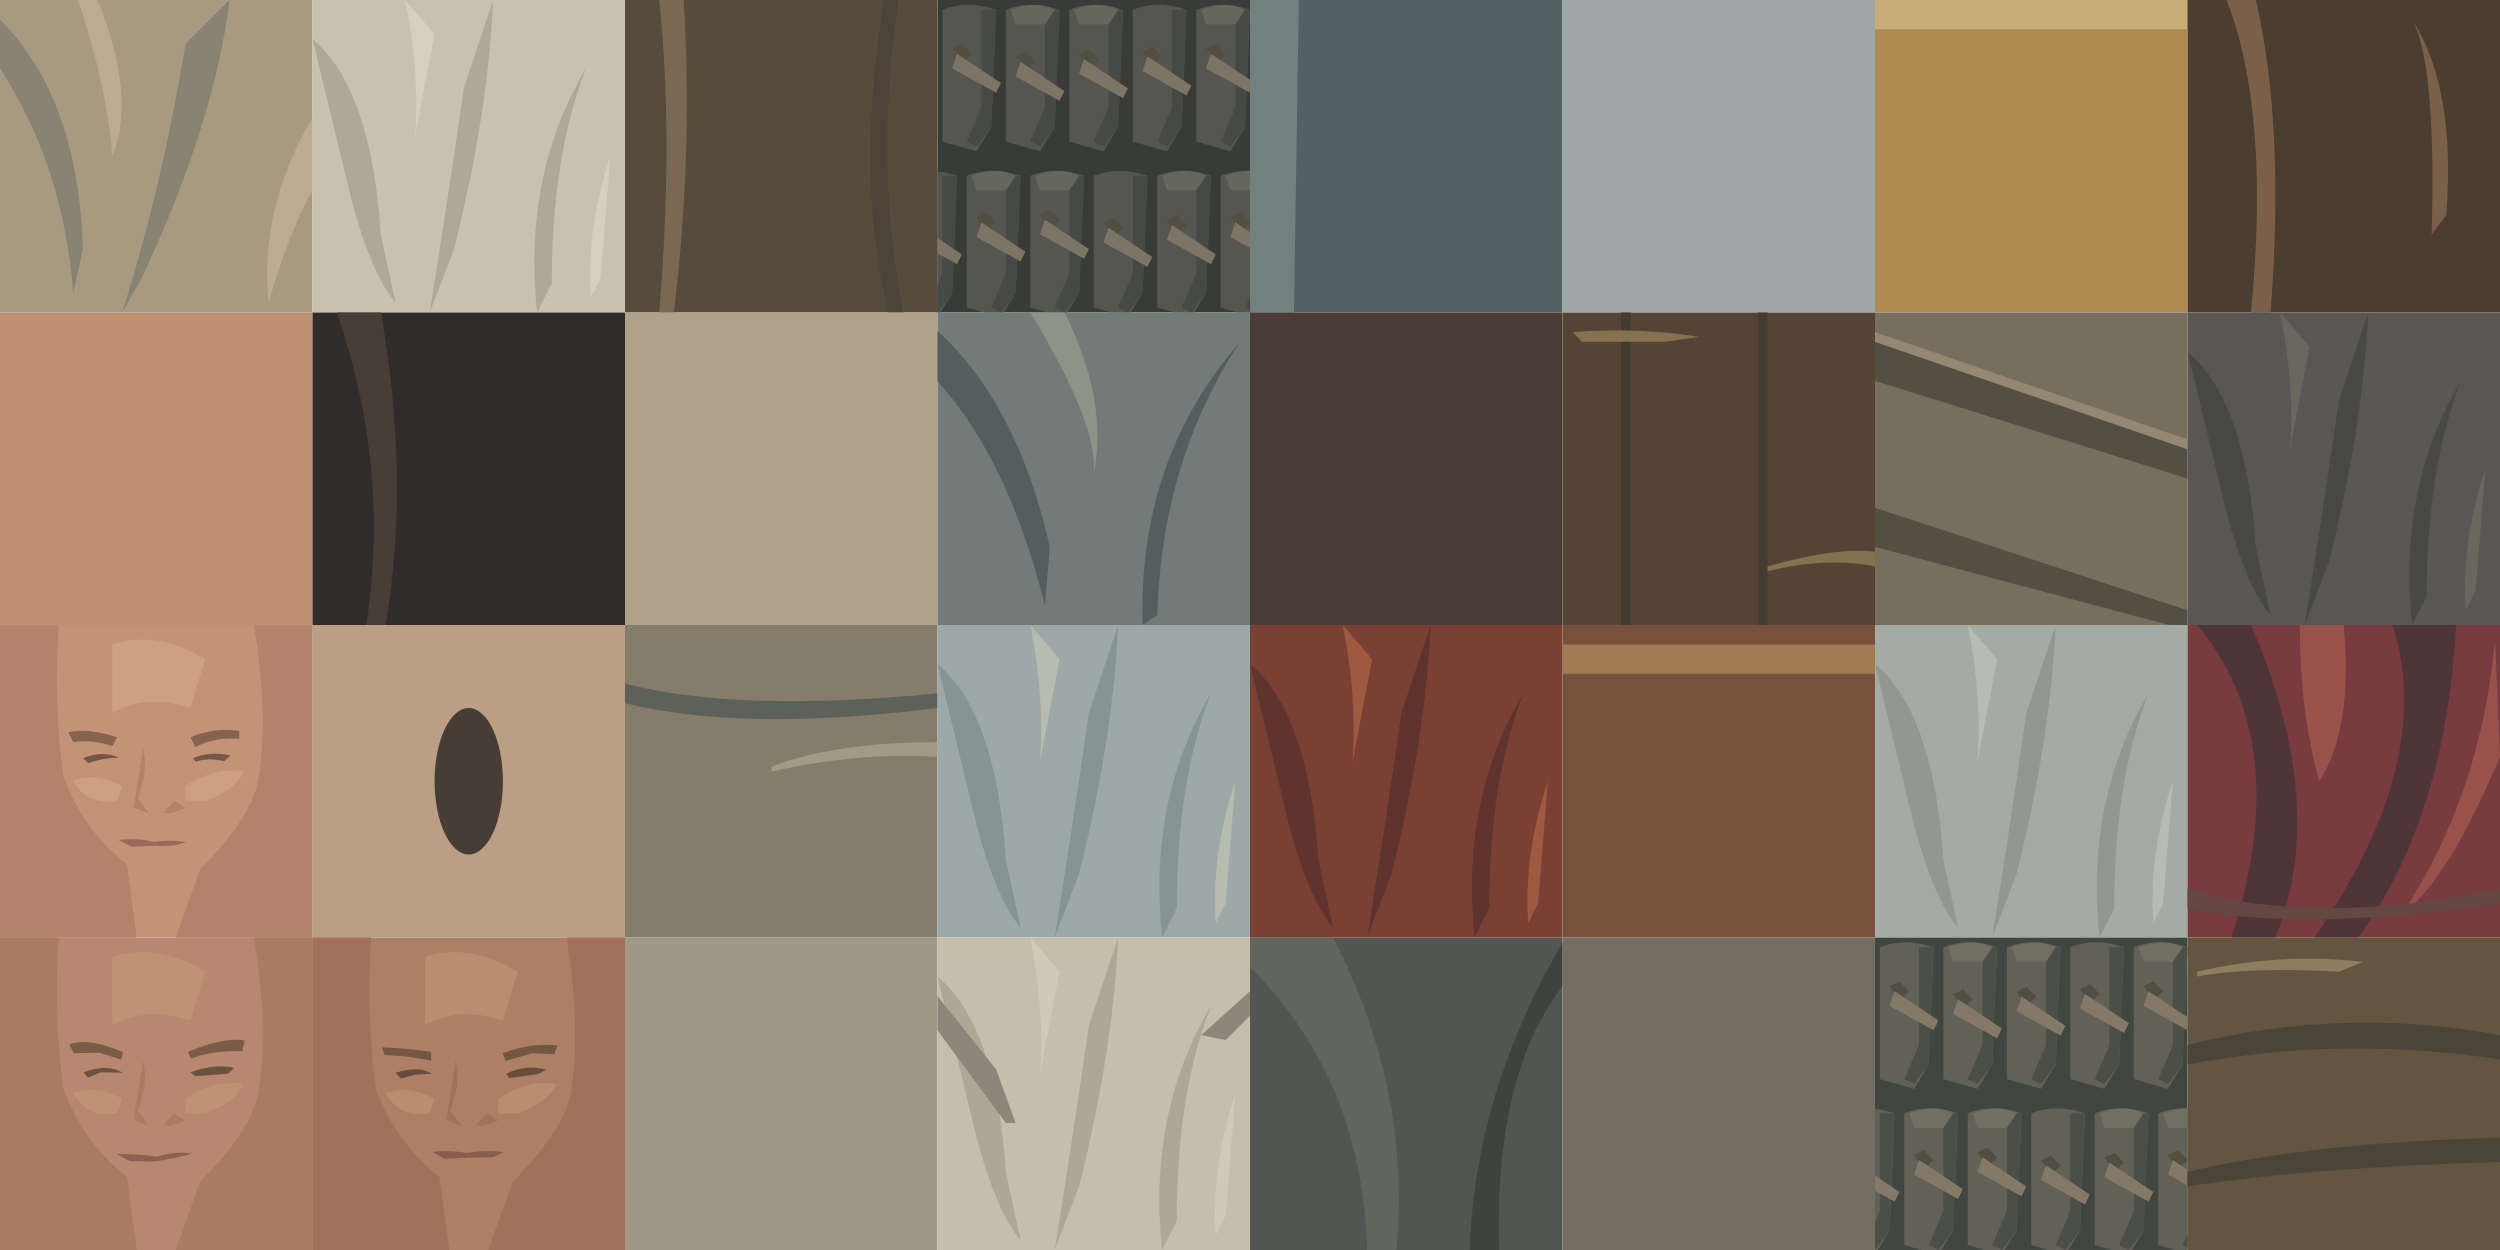
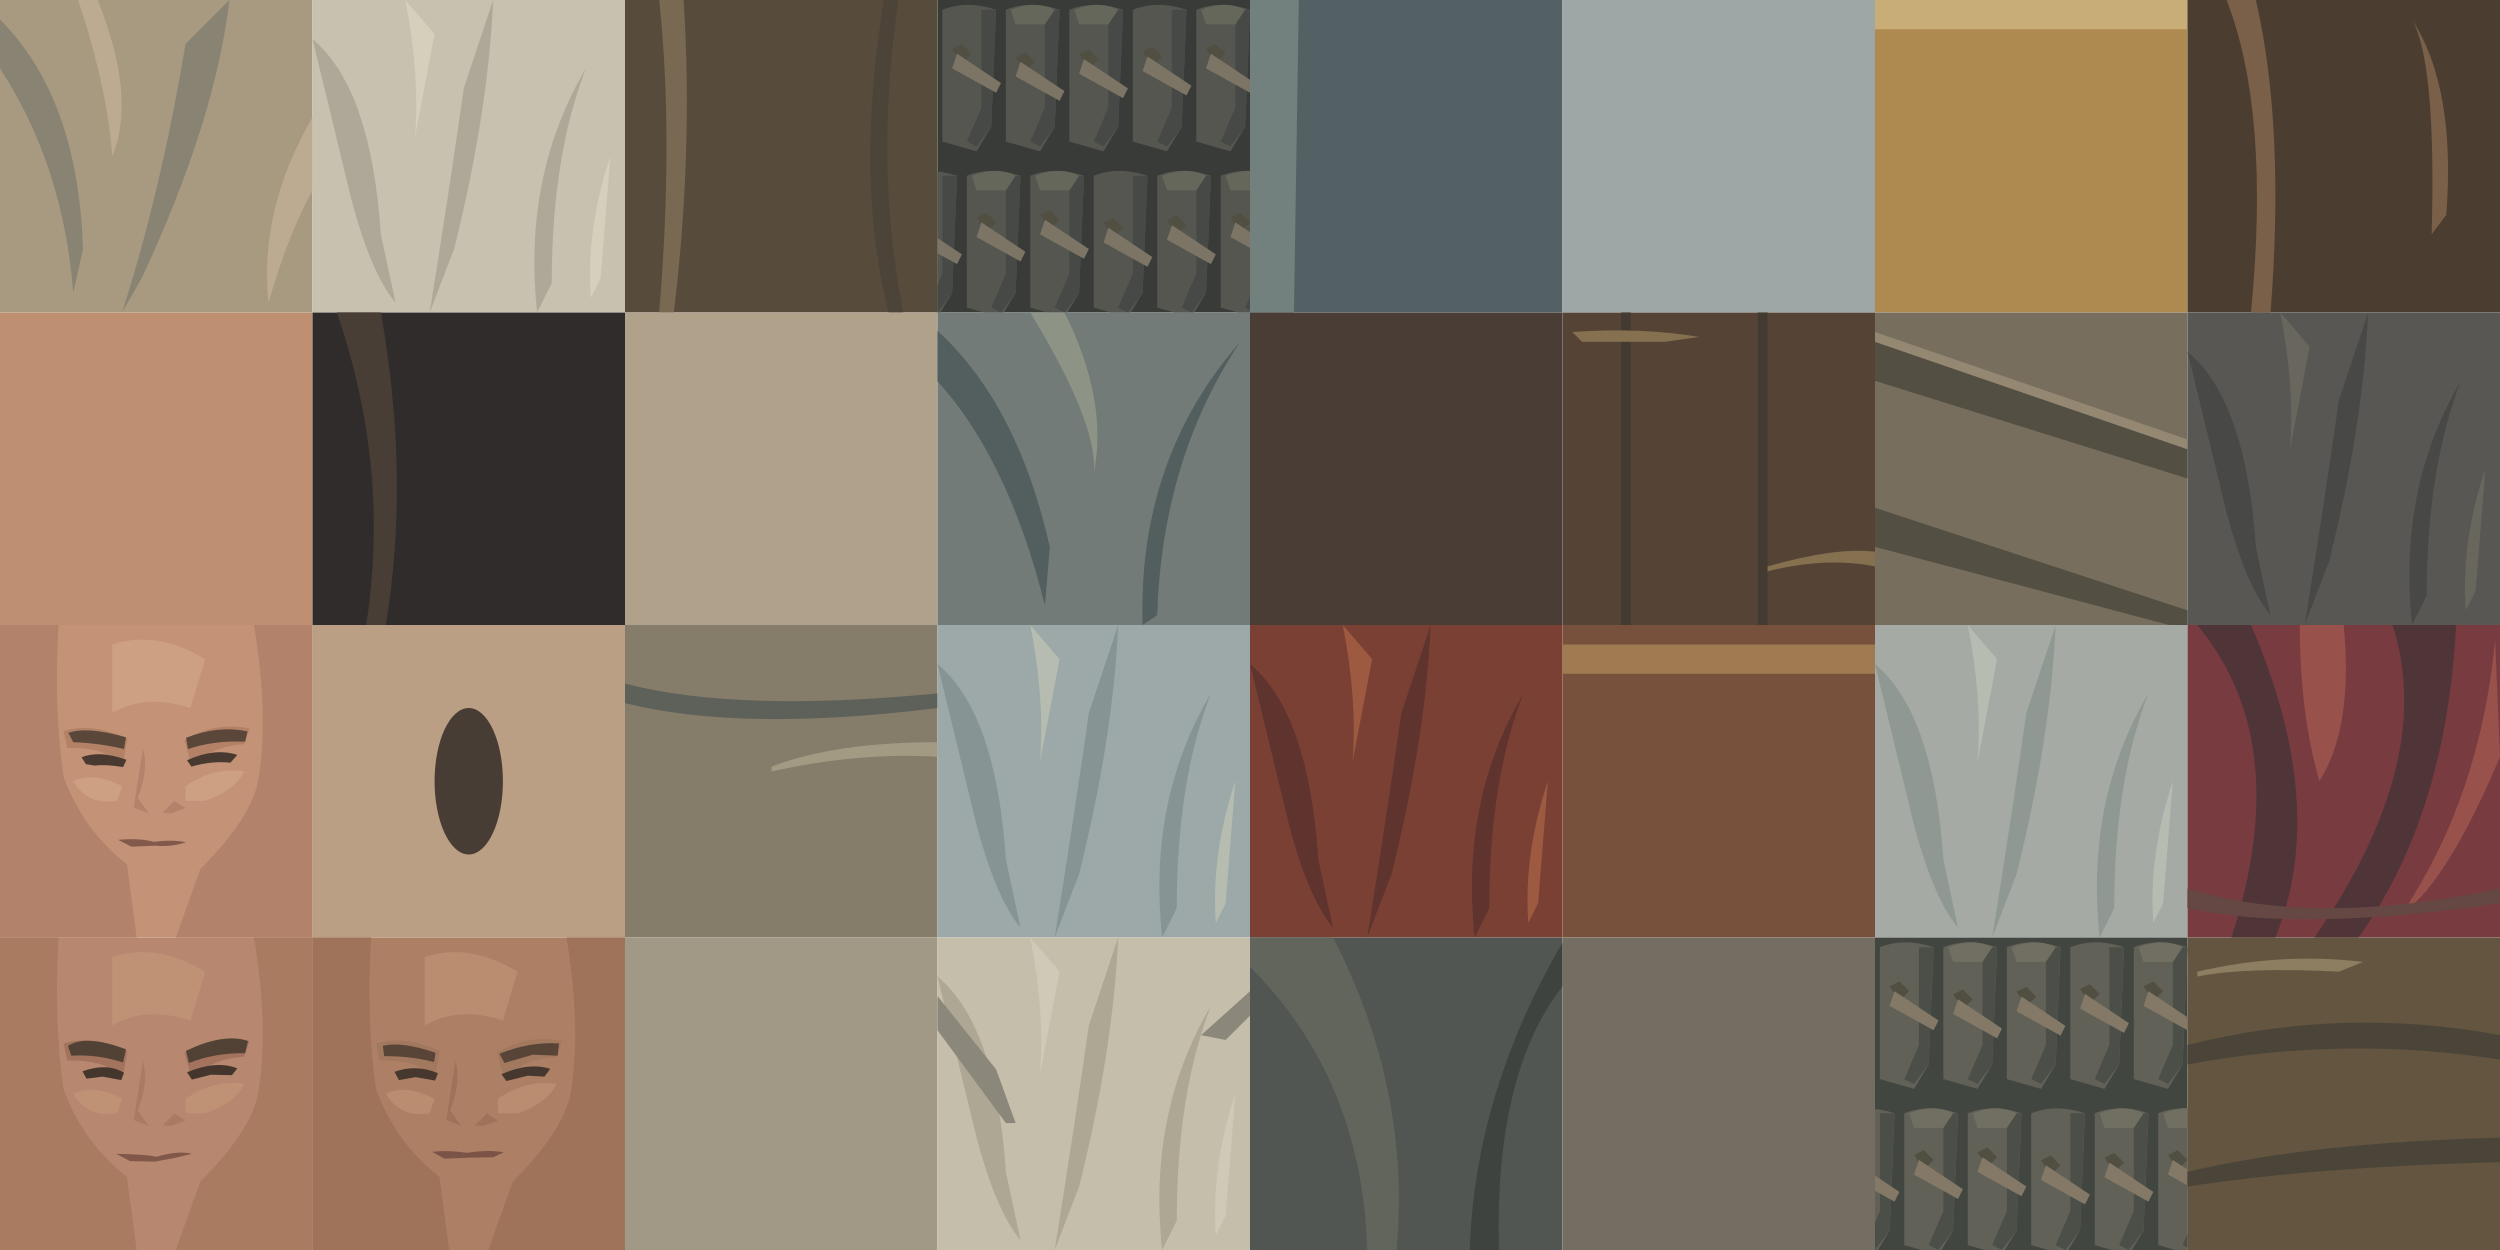
<svg xmlns="http://www.w3.org/2000/svg" width="1024" height="512" viewBox="0 0 512 256">
  <defs>
    <clipPath id="swatch">
      <path d="M0 0H64V64H0Z" />
    </clipPath>
  </defs>
  <g transform="translate(0 0)">
    <g clip-path="url(#swatch)">
      <path fill="#a89a80" d="M0 0H64V64H0Z" />
      <path fill="#898373" d="M0 4Q16 20 17 51L15 60Q13 34 0 14Z M47 0Q44 25 29 57L25 64Q33 39 38 9Z" />
      <path fill="#bcab90" d="M20 0Q28 20 23 32Q22 18 16 0Z M64 24Q53 43 55 62Q59 48 64 39Z" />
    </g>
  </g>
  <g transform="translate(64 0)">
    <g clip-path="url(#swatch)">
      <path fill="#c8c1af" d="M0 0H64V64H0Z" />
      <path fill="#afa899" d="M0 8 Q12 18 14 48 L17 62 Q12 56 8 41 Z M37 0 Q36 23 29 51 L24 64 Q28 39 31 18 Z M56 14 Q49 32 49 58 L46 64 Q43 36 56 14 Z" />
      <path fill="#d6cfbb" d="M19 0 Q22 15 21 28 L25 7 Z M61 32 Q56 47 57 61 L59 57 Z" />
    </g>
  </g>
  <g transform="translate(128 0)">
    <g clip-path="url(#swatch)">
      <path fill="#574b3c" d="M0 0H64V64H0Z" />
      <path fill="#796952" d="M7 0Q10 28 7 64H10Q14 31 12 0Z" />
      <path fill="#4c4439" d="M53 0Q47 37 54 64H57Q51 34 56 0Z" />
    </g>
  </g>
  <g transform="translate(192 0)">
    <g clip-path="url(#swatch)">
      <path fill="#393b38" d="M0 0H64V64H0Z" />
      <path fill="#555650" d="M-17 -32q5 -2 11 0l-1 24-3 5-7-2z M-4 -32q5 -2 11 0l-1 24-3 5-7-2z M9 -32q5 -2 11 0l-1 24-3 5-7-2z M22 -32q5 -2 11 0l-1 24-3 5-7-2z M35 -32q5 -2 11 0l-1 24-3 5-7-2z M48 -32q5 -2 11 0l-1 24-3 5-7-2z M61 -32q5 -2 11 0l-1 24-3 5-7-2z M-12 2q5 -2 11 0l-1 24-3 5-7-2z M1 2q5 -2 11 0l-1 24-3 5-7-2z M14 2q5 -2 11 0l-1 24-3 5-7-2z M27 2q5 -2 11 0l-1 24-3 5-7-2z M40 2q5 -2 11 0l-1 24-3 5-7-2z M53 2q5 -2 11 0l-1 24-3 5-7-2z M66 2q5 -2 11 0l-1 24-3 5-7-2z M-7 36q5 -2 11 0l-1 24-3 5-7-2z M6 36q5 -2 11 0l-1 24-3 5-7-2z M19 36q5 -2 11 0l-1 24-3 5-7-2z M32 36q5 -2 11 0l-1 24-3 5-7-2z M45 36q5 -2 11 0l-1 24-3 5-7-2z M58 36q5 -2 11 0l-1 24-3 5-7-2z M71 36q5 -2 11 0l-1 24-3 5-7-2z " />
      <path fill="#464945" d="M-9 -32l3 0-1 24-3 4-2-1 3-7z M4 -32l3 0-1 24-3 4-2-1 3-7z M17 -32l3 0-1 24-3 4-2-1 3-7z M30 -32l3 0-1 24-3 4-2-1 3-7z M43 -32l3 0-1 24-3 4-2-1 3-7z M56 -32l3 0-1 24-3 4-2-1 3-7z M69 -32l3 0-1 24-3 4-2-1 3-7z M-4 2l3 0-1 24-3 4-2-1 3-7z M9 2l3 0-1 24-3 4-2-1 3-7z M22 2l3 0-1 24-3 4-2-1 3-7z M35 2l3 0-1 24-3 4-2-1 3-7z M48 2l3 0-1 24-3 4-2-1 3-7z M61 2l3 0-1 24-3 4-2-1 3-7z M74 2l3 0-1 24-3 4-2-1 3-7z M1 36l3 0-1 24-3 4-2-1 3-7z M14 36l3 0-1 24-3 4-2-1 3-7z M27 36l3 0-1 24-3 4-2-1 3-7z M40 36l3 0-1 24-3 4-2-1 3-7z M53 36l3 0-1 24-3 4-2-1 3-7z M66 36l3 0-1 24-3 4-2-1 3-7z M79 36l3 0-1 24-3 4-2-1 3-7z " />
      <path fill="#65675b" d="M-16 -32q5 -2 9 0l-2 3-6 0z M-3 -32q5 -2 9 0l-2 3-6 0z M23 -32q5 -2 9 0l-2 3-6 0z M36 -32q5 -2 9 0l-2 3-6 0z M62 -32q5 -2 9 0l-2 3-6 0z M-11 2q5 -2 9 0l-2 3-6 0z M15 2q5 -2 9 0l-2 3-6 0z M28 2q5 -2 9 0l-2 3-6 0z M54 2q5 -2 9 0l-2 3-6 0z M67 2q5 -2 9 0l-2 3-6 0z M7 36q5 -2 9 0l-2 3-6 0z M20 36q5 -2 9 0l-2 3-6 0z M46 36q5 -2 9 0l-2 3-6 0z M59 36q5 -2 9 0l-2 3-6 0z " />
      <path fill="#514e42" d="M-15 -24l2 -1 2 2-2 2z M-2 -23.45l2 -1 2 2-2 2z M11 -22.9l2 -1 2 2-2 2z M24 -23.45l2 -1 2 2-2 2z M37 -24l2 -1 2 2-2 2z M50 -22.35l2 -1 2 2-2 2z M63 -22.9l2 -1 2 2-2 2z M-10 11.65l2 -1 2 2-2 2z M3 10l2 -1 2 2-2 2z M16 11.65l2 -1 2 2-2 2z M29 11.1l2 -1 2 2-2 2z M42 10.55l2 -1 2 2-2 2z M55 10l2 -1 2 2-2 2z M68 11.65l2 -1 2 2-2 2z M-5 45.1l2 -1 2 2-2 2z M8 44.55l2 -1 2 2-2 2z M21 44l2 -1 2 2-2 2z M34 45.65l2 -1 2 2-2 2z M47 45.1l2 -1 2 2-2 2z M60 44.55l2 -1 2 2-2 2z M73 44l2 -1 2 2-2 2z " />
      <path fill="#7c7464" d="M-14 -23l9 6-1 2-9-5z M-1 -22.45l9 6-1 2-9-5z M12 -21.9l9 6-1 2-9-5z M25 -22.45l9 6-1 2-9-5z M38 -23l9 6-1 2-9-5z M51 -21.35l9 6-1 2-9-5z M64 -21.9l9 6-1 2-9-5z M-9 12.65l9 6-1 2-9-5z M4 11l9 6-1 2-9-5z M17 12.65l9 6-1 2-9-5z M30 12.1l9 6-1 2-9-5z M43 11.55l9 6-1 2-9-5z M56 11l9 6-1 2-9-5z M69 12.65l9 6-1 2-9-5z M-4 46.1l9 6-1 2-9-5z M9 45.55l9 6-1 2-9-5z M22 45l9 6-1 2-9-5z M35 46.65l9 6-1 2-9-5z M48 46.1l9 6-1 2-9-5z M61 45.55l9 6-1 2-9-5z M74 45l9 6-1 2-9-5z " />
    </g>
  </g>
  <g transform="translate(256 0)">
    <g clip-path="url(#swatch)">
      <path fill="#536064" d="M0 0H64V64H0Z" />
      <path fill="#72817e" d="M0 0 H10 L9 64 H0 Z" />
    </g>
  </g>
  <g transform="translate(320 0)">
    <g clip-path="url(#swatch)">
      <path fill="#9ea7a5" d="M0 0H64V64H0Z" />
    </g>
  </g>
  <g transform="translate(384 0)">
    <g clip-path="url(#swatch)">
      <path fill="#ae8a50" d="M0 0H64V64H0Z" />
      <path fill="#c8ad77" d="M0 0 H64 V6 H0 Z" />
    </g>
  </g>
  <g transform="translate(448 0)">
    <g clip-path="url(#swatch)">
      <path fill="#4c3d31" d="M0 0H64V64H0Z" />
      <path fill="#7a6048" d="M8 0 Q17 23 13 64 H17 Q20 26 14 0 Z M46 4 Q51 13 50 48 L53 44 Q55 18 46 4 Z" />
    </g>
  </g>
  <g transform="translate(0 64)">
    <g clip-path="url(#swatch)">
      <path fill="#bf8f72" d="M0 0H64V64H0Z" />
    </g>
  </g>
  <g transform="translate(64 64)">
    <g clip-path="url(#swatch)">
      <path fill="#302c2b" d="M0 0H64V64H0Z" />
      <path fill="#493e36" d="M5 0 Q16 32 11 64 H15 Q20 34 14 0 Z" />
    </g>
  </g>
  <g transform="translate(128 64)">
    <g clip-path="url(#swatch)">
      <path fill="#b0a18a" d="M0 0H64V64H0Z" />
    </g>
  </g>
  <g transform="translate(192 64)">
    <g clip-path="url(#swatch)">
      <path fill="#727b77" d="M0 0H64V64H0Z" />
      <path fill="#535f5e" d="M-2 2Q16 17 23 48L22 60Q14 28-2 12Z M62 6Q46 30 45 62L42 64Q41 30 62 6Z" />
      <path fill="#8d9486" d="M26 0Q35 18 32 33Q33 23 19 0Z" />
    </g>
  </g>
  <g transform="translate(256 64)">
    <g clip-path="url(#swatch)">
      <path fill="#4a3d35" d="M0 0H64V64H0Z" />
    </g>
  </g>
  <g transform="translate(320 64)">
    <g clip-path="url(#swatch)">
      <path fill="#554435" d="M0 0H64V64H0Z" />
      <path fill="#433b32" d="M12 0H14V64H12Z M40 0H42V64H40Z" />
      <path fill="#85704f" d="M2 4Q16 3 28 5L21 6L4 6Z M42 52Q56 48 64 49V52Q54 50 42 53Z" />
    </g>
  </g>
  <g transform="translate(384 64)">
    <g clip-path="url(#swatch)">
      <path fill="#776e5d" d="M0 0H64V64H0Z" />
      <path fill="#534f43" d="M0 6L64 28V34L0 14Z M0 40L64 61V65L0 48Z" />
      <path fill="#958873" d="M0 4L64 26V28L0 6Z" />
    </g>
  </g>
  <g transform="translate(448 64)">
    <g clip-path="url(#swatch)">
      <path fill="#595753" d="M0 0H64V64H0Z" />
      <path fill="#484947" d="M0 8 Q12 18 14 48 L17 62 Q12 56 8 41 Z M37 0 Q36 23 29 51 L24 64 Q28 39 31 18 Z M56 14 Q49 32 49 58 L46 64 Q43 36 56 14 Z" />
      <path fill="#69675d" d="M19 0 Q22 15 21 28 L25 7 Z M61 32 Q56 47 57 61 L59 57 Z" />
    </g>
  </g>
  <g transform="translate(0 128)">
    <g clip-path="url(#swatch)">
      <path fill="#c49377" d="M0 0H64V64H0Z" />
      <path fill="#b2836a" d="M0 0H12Q11 17 13 31Q17 42 26 49L28 64H0Z M64 0V64H36L41 50Q52 39 53 31Q55 18 52 0Z" />
      <path fill="#cda084" d="M23 4Q32 1 42 7L39 17Q30 14 23 18Z M15 32Q19 30 25 33L24 36Q18 37 15 32Z M38 33Q44 29 50 30Q48 34 42 36L38 36Z" />
      <path fill="#b2836a" d="M29.3 25.2Q30.5 29.8 28.2 35.4L30.5 38.6L27.4 37.4L27.9 34Z M35.7 36L38 37.5L35 38.6L33.3 38.5Z" />
-       <path fill="#85634f" d="M14 22Q18 21 24 23L23 24.8Q19 23.4 15 24Z M39 23Q44 20.9 49 21.7L49 23.3Q44 22.9 40 25Z" />
-       <path fill="#765646" d="M17 27.3Q21 25.6 24.4 27.2Q21.5 27.1 18.1 28.3Z M39.5 27.3Q42.9 25.8 47.2 26.7L45.9 27.9Q42.6 27.1 40.1 28Z" />
-       <path fill="#9b6958" d="M24.2 44Q28.4 43.6 31.5 44.4Q35.4 43.9 38.1 44.5Q35.1 45.5 31.8 45.2L26.9 45.4Z" />
+       <path fill="#b28166" d="M13 21.7Q19 19.9 26.1 23.3L25 29.2L22.7 27Q20 25.1 13.8 25.2Z M37.8 23.6Q44 19.7 51.1 21.2L50 24.4Q43.6 24.8 39.2 28.8Z" />
+       <path fill="#5b463a" d="M14 22.1Q17.7 20.7 25.8 23L25.4 25.4Q20.4 24.2 15 24Z M38.1 23.1Q44.7 20.5 50.7 21.8L50.2 23.9Q43.9 23.6 38.5 25.4Z" />
+       <path fill="#493a31" d="M16.7 27.1Q20.3 25.6 25.9 27.6L25.2 29.1Q21.5 28.5 19.4 28.8L17.6 28.5Z M38.3 27.7Q44 25.1 48.6 26.6L47.2 28.2Q43.4 27.8 39.2 29Z" />
+       <path fill="#825a4c" d="M24.2 44Q28.4 43.6 31.5 44.4Q35.4 43.9 38.1 44.5Q35.1 45.5 31.8 45.2L26.9 45.4Z" />
    </g>
  </g>
  <g transform="translate(64 128)">
    <g clip-path="url(#swatch)">
      <path fill="#bb9f85" d="M0 0H64V64H0Z" />
      <ellipse cx="32" cy="32" rx="7" ry="15" fill="#483d35" />
    </g>
  </g>
  <g transform="translate(128 128)">
    <g clip-path="url(#swatch)">
      <path fill="#857c69" d="M0 0H64V64H0Z" />
      <path fill="#5e615a" d="M0 12Q23 18 64 14V17Q24 22 0 16Z" />
      <path fill="#a29a83" d="M30 29Q43 24 64 24V27Q48 26 30 30Z" />
    </g>
  </g>
  <g transform="translate(192 128)">
    <g clip-path="url(#swatch)">
      <path fill="#9da9a9" d="M0 0H64V64H0Z" />
      <path fill="#879494" d="M0 8 Q12 18 14 48 L17 62 Q12 56 8 41 Z M37 0 Q36 23 29 51 L24 64 Q28 39 31 18 Z M56 14 Q49 32 49 58 L46 64 Q43 36 56 14 Z" />
      <path fill="#b6bcaf" d="M19 0 Q22 15 21 28 L25 7 Z M61 32 Q56 47 57 61 L59 57 Z" />
    </g>
  </g>
  <g transform="translate(256 128)">
    <g clip-path="url(#swatch)">
      <path fill="#7b4034" d="M0 0H64V64H0Z" />
      <path fill="#5f342e" d="M0 8 Q12 18 14 48 L17 62 Q12 56 8 41 Z M37 0 Q36 23 29 51 L24 64 Q28 39 31 18 Z M56 14 Q49 32 49 58 L46 64 Q43 36 56 14 Z" />
      <path fill="#9e5a41" d="M19 0 Q22 15 21 28 L25 7 Z M61 32 Q56 47 57 61 L59 57 Z" />
    </g>
  </g>
  <g transform="translate(320 128)">
    <g clip-path="url(#swatch)">
      <path fill="#78513c" d="M0 0H64V64H0Z" />
      <path fill="#a07a51" d="M0 4 H64 V10 H0 Z" />
    </g>
  </g>
  <g transform="translate(384 128)">
    <g clip-path="url(#swatch)">
      <path fill="#a5aba4" d="M0 0H64V64H0Z" />
      <path fill="#909893" d="M0 8 Q12 18 14 48 L17 62 Q12 56 8 41 Z M37 0 Q36 23 29 51 L24 64 Q28 39 31 18 Z M56 14 Q49 32 49 58 L46 64 Q43 36 56 14 Z" />
      <path fill="#b6bcb2" d="M19 0 Q22 15 21 28 L25 7 Z M61 32 Q56 47 57 61 L59 57 Z" />
    </g>
  </g>
  <g transform="translate(448 128)">
    <g clip-path="url(#swatch)">
      <path fill="#773b40" d="M0 0H64V64H0Z" />
      <path fill="#4f3438" d="M2 0Q22 24 9 64H18Q29 37 13 0Z M42 0Q51 28 26 64H35Q53 39 55 0Z" />
      <path fill="#98514b" d="M23 0Q23 18 27 32Q34 21 32 0Z M63 3Q60 35 44 59Q53 53 64 27Z" />
      <path fill="#654843" d="M0 54Q26 62 64 54V57Q23 63 0 58Z" />
    </g>
  </g>
  <g transform="translate(0 192)">
    <g clip-path="url(#swatch)">
      <path fill="#b7886f" d="M0 0H64V64H0Z" />
      <path fill="#a97c62" d="M0 0H12Q11 17 13 31Q17 42 26 49L28 64H0Z M64 0V64H36L41 50Q52 39 53 31Q55 18 52 0Z" />
      <path fill="#bf9276" d="M23 4Q32 1 42 7L39 17Q30 14 23 18Z M15 32Q19 30 25 33L24 36Q18 37 15 32Z M38 33Q44 29 50 30Q48 34 42 36L38 36Z" />
      <path fill="#a97c62" d="M29.3 25.2Q30.5 29.8 28.2 35.4L30.5 38.6L27.4 37.4L27.9 34Z M35.7 36L38 37.5L35 38.6L33.3 38.5Z" />
-       <path fill="#795b48" d="M14.2 21.9Q18.1 20.4 25.2 23.5L24.8 25L20.4 23.6L15.1 23.7Z M38.5 23.4Q46.1 20.3 50.1 21.1L49.6 23.3Q43.5 23.1 39.1 24.8Z" />
-       <path fill="#6c5040" d="M17.1 27.6Q22 25.8 25.1 27.7L20.7 27.6L18 28.7Z M39 27.6Q44 25.8 48 26.7L46.7 27.9L40 28.4Z" />
-       <path fill="#8b6151" d="M23.8 44.3Q29.7 44.4 32.1 44.9Q36.5 43.6 39.3 44.3L36 45.1L31.7 45.9L26.6 45.8Z" />
+       <path fill="#a4735d" d="M13 21.7Q19 19.9 26.1 23.3L25 29.2L22.7 27Q20 25.1 13.8 25.2Z M37.8 23.6Q44 19.7 51.1 21.2L50 24.4Q43.6 24.8 39.2 28.8Z" />
+       <path fill="#514235" d="M13.9 22.2Q17.6 19.8 25.8 22.9L25.2 25.6Q20.1 23.9 14.6 24.2Z M38.1 23.2Q45.9 19.5 50.8 21.2L50.2 23.7Q44 23.6 38.7 25.7Z" />
+       <path fill="#44362d" d="M16.9 27.4Q21.9 25.6 25.4 27.7L24.8 29.2L21 28.5L17.7 28.9Z M38.3 27.6Q44.3 25.1 48.6 26.8L47.5 28.2L43.2 28.1L39.3 29.1Z" />
+       <path fill="#805749" d="M23.8 44.3Q29.7 44.4 32.1 44.9Q36.5 43.6 39.3 44.3L36 45.1L31.7 45.9L26.6 45.8Z" />
    </g>
  </g>
  <g transform="translate(64 192)">
    <g clip-path="url(#swatch)">
      <path fill="#ad8066" d="M0 0H64V64H0Z" />
      <path fill="#9f735a" d="M0 0H12Q11 17 13 31Q17 42 26 49L28 64H0Z M64 0V64H36L41 50Q52 39 53 31Q55 18 52 0Z" />
      <path fill="#ba8d71" d="M23 4Q32 1 42 7L39 17Q30 14 23 18Z M15 32Q19 30 25 33L24 36Q18 37 15 32Z M38 33Q44 29 50 30Q48 34 42 36L38 36Z" />
      <path fill="#9f735a" d="M29.3 25.2Q30.5 29.8 28.2 35.4L30.5 38.6L27.4 37.4L27.9 34Z M35.7 36L38 37.5L35 38.6L33.3 38.5Z" />
-       <path fill="#745743" d="M14.2 22.5Q18.3 22.6 24.3 23.4L24.3 25.2Q18.4 24.1 14.8 24.1Z M39 23.7Q44.7 21.5 50.2 22.1L49.5 23.9L45 23.7L39.5 25.3Z" />
-       <path fill="#684d3e" d="M17 27.7Q21.9 26.2 24.4 27.9L21 28.1L18.1 28.9Z M39.7 27.9Q43.7 25.9 47.9 27.1L46.1 28L40.2 28.8Z" />
-       <path fill="#875e4e" d="M24.5 43.9Q27.8 43.5 31.6 44.1Q36.2 43.4 39.2 44L37 45L32 45.1L27 45.3Z" />
+       <path fill="#a2785e" d="M13 21.7Q19 19.9 26.1 23.3L25 29.2L22.7 27Q20 25.1 13.8 25.2Z M37.8 23.6Q44 19.7 51.1 21.2L50 24.4Q43.6 24.8 39.2 28.8Z" />
+       <path fill="#584537" d="M14.4 22.2Q18.1 21.2 25.2 23.6L24.9 25.5Q20.2 24.3 14.7 24.3Z M38.3 23.8Q44.5 21.3 50.5 21.7L50.2 24.2L45.1 24L39.3 25.7Z" />
+       <path fill="#47382f" d="M16.8 27.5Q21.3 25.9 25.7 27.8L25.1 29.3L21.1 28.6L17.7 29.2Z M38.7 28Q44.3 25.5 48.7 26.9L47.5 28.5L44.1 28.3L39.7 29.4Z" />
+       <path fill="#7c5447" d="M24.5 43.9Q27.8 43.5 31.6 44.1Q36.2 43.4 39.2 44L37 45L32 45.1L27 45.3Z" />
    </g>
  </g>
  <g transform="translate(128 192)">
    <g clip-path="url(#swatch)">
      <path fill="#a29886" d="M0 0H64V64H0Z" />
    </g>
  </g>
  <g transform="translate(192 192)">
    <g clip-path="url(#swatch)">
      <path fill="#c5beaa" d="M0 0H64V64H0Z" />
      <path fill="#aea793" d="M0 8 Q12 18 14 48 L17 62 Q12 56 8 41 Z M37 0 Q36 23 29 51 L24 64 Q28 39 31 18 Z M56 14 Q49 32 49 58 L46 64 Q43 36 56 14 Z" />
      <path fill="#d0c9b7" d="M19 0 Q22 15 21 28 L25 7 Z M61 32 Q56 47 57 61 L59 57 Z" />
      <path fill="#8b877a" d="M0 12 L12 27 L16 38 L14 38 L0 19 Z M64 11 L54 20 L59 21 L64 16 Z" />
    </g>
  </g>
  <g transform="translate(256 192)">
    <g clip-path="url(#swatch)">
      <path fill="#515652" d="M0 0H64V64H0Z" />
      <path fill="#62655b" d="M0 0H17Q33 31 30 64H24Q23 29 0 6Z" />
      <path fill="#3e433f" d="M64 1Q46 32 45 64H51Q50 28 64 10Z" />
    </g>
  </g>
  <g transform="translate(320 192)">
    <g clip-path="url(#swatch)">
      <path fill="#736d62" d="M0 0H64V64H0Z" />
    </g>
  </g>
  <g transform="translate(384 192)">
    <g clip-path="url(#swatch)">
      <path fill="#424640" d="M0 0H64V64H0Z" />
      <path fill="#626158" d="M-17 -32q5 -2 11 0l-1 24-3 5-7-2z M-4 -32q5 -2 11 0l-1 24-3 5-7-2z M9 -32q5 -2 11 0l-1 24-3 5-7-2z M22 -32q5 -2 11 0l-1 24-3 5-7-2z M35 -32q5 -2 11 0l-1 24-3 5-7-2z M48 -32q5 -2 11 0l-1 24-3 5-7-2z M61 -32q5 -2 11 0l-1 24-3 5-7-2z M-12 2q5 -2 11 0l-1 24-3 5-7-2z M1 2q5 -2 11 0l-1 24-3 5-7-2z M14 2q5 -2 11 0l-1 24-3 5-7-2z M27 2q5 -2 11 0l-1 24-3 5-7-2z M40 2q5 -2 11 0l-1 24-3 5-7-2z M53 2q5 -2 11 0l-1 24-3 5-7-2z M66 2q5 -2 11 0l-1 24-3 5-7-2z M-7 36q5 -2 11 0l-1 24-3 5-7-2z M6 36q5 -2 11 0l-1 24-3 5-7-2z M19 36q5 -2 11 0l-1 24-3 5-7-2z M32 36q5 -2 11 0l-1 24-3 5-7-2z M45 36q5 -2 11 0l-1 24-3 5-7-2z M58 36q5 -2 11 0l-1 24-3 5-7-2z M71 36q5 -2 11 0l-1 24-3 5-7-2z " />
      <path fill="#4c4f48" d="M-9 -32l3 0-1 24-3 4-2-1 3-7z M4 -32l3 0-1 24-3 4-2-1 3-7z M17 -32l3 0-1 24-3 4-2-1 3-7z M30 -32l3 0-1 24-3 4-2-1 3-7z M43 -32l3 0-1 24-3 4-2-1 3-7z M56 -32l3 0-1 24-3 4-2-1 3-7z M69 -32l3 0-1 24-3 4-2-1 3-7z M-4 2l3 0-1 24-3 4-2-1 3-7z M9 2l3 0-1 24-3 4-2-1 3-7z M22 2l3 0-1 24-3 4-2-1 3-7z M35 2l3 0-1 24-3 4-2-1 3-7z M48 2l3 0-1 24-3 4-2-1 3-7z M61 2l3 0-1 24-3 4-2-1 3-7z M74 2l3 0-1 24-3 4-2-1 3-7z M1 36l3 0-1 24-3 4-2-1 3-7z M14 36l3 0-1 24-3 4-2-1 3-7z M27 36l3 0-1 24-3 4-2-1 3-7z M40 36l3 0-1 24-3 4-2-1 3-7z M53 36l3 0-1 24-3 4-2-1 3-7z M66 36l3 0-1 24-3 4-2-1 3-7z M79 36l3 0-1 24-3 4-2-1 3-7z " />
      <path fill="#706f62" d="M-16 -32q5 -2 9 0l-2 3-6 0z M-3 -32q5 -2 9 0l-2 3-6 0z M23 -32q5 -2 9 0l-2 3-6 0z M36 -32q5 -2 9 0l-2 3-6 0z M62 -32q5 -2 9 0l-2 3-6 0z M-11 2q5 -2 9 0l-2 3-6 0z M15 2q5 -2 9 0l-2 3-6 0z M28 2q5 -2 9 0l-2 3-6 0z M54 2q5 -2 9 0l-2 3-6 0z M67 2q5 -2 9 0l-2 3-6 0z M7 36q5 -2 9 0l-2 3-6 0z M20 36q5 -2 9 0l-2 3-6 0z M46 36q5 -2 9 0l-2 3-6 0z M59 36q5 -2 9 0l-2 3-6 0z " />
      <path fill="#514e42" d="M-15 -24l2 -1 2 2-2 2z M-2 -23.45l2 -1 2 2-2 2z M11 -22.9l2 -1 2 2-2 2z M24 -23.45l2 -1 2 2-2 2z M37 -24l2 -1 2 2-2 2z M50 -22.35l2 -1 2 2-2 2z M63 -22.9l2 -1 2 2-2 2z M-10 11.65l2 -1 2 2-2 2z M3 10l2 -1 2 2-2 2z M16 11.65l2 -1 2 2-2 2z M29 11.1l2 -1 2 2-2 2z M42 10.55l2 -1 2 2-2 2z M55 10l2 -1 2 2-2 2z M68 11.65l2 -1 2 2-2 2z M-5 45.1l2 -1 2 2-2 2z M8 44.55l2 -1 2 2-2 2z M21 44l2 -1 2 2-2 2z M34 45.65l2 -1 2 2-2 2z M47 45.1l2 -1 2 2-2 2z M60 44.55l2 -1 2 2-2 2z M73 44l2 -1 2 2-2 2z " />
      <path fill="#847966" d="M-14 -23l9 6-1 2-9-5z M-1 -22.45l9 6-1 2-9-5z M12 -21.9l9 6-1 2-9-5z M25 -22.45l9 6-1 2-9-5z M38 -23l9 6-1 2-9-5z M51 -21.35l9 6-1 2-9-5z M64 -21.9l9 6-1 2-9-5z M-9 12.65l9 6-1 2-9-5z M4 11l9 6-1 2-9-5z M17 12.65l9 6-1 2-9-5z M30 12.1l9 6-1 2-9-5z M43 11.55l9 6-1 2-9-5z M56 11l9 6-1 2-9-5z M69 12.65l9 6-1 2-9-5z M-4 46.1l9 6-1 2-9-5z M9 45.55l9 6-1 2-9-5z M22 45l9 6-1 2-9-5z M35 46.65l9 6-1 2-9-5z M48 46.1l9 6-1 2-9-5z M61 45.55l9 6-1 2-9-5z M74 45l9 6-1 2-9-5z " />
    </g>
  </g>
  <g transform="translate(448 192)">
    <g clip-path="url(#swatch)">
      <path fill="#635540" d="M0 0H64V64H0Z" />
      <path fill="#4b4539" d="M0 22Q32 14 64 20V25Q32 20 0 26Z M0 48Q25 42 64 41V46Q26 47 0 51Z" />
      <path fill="#8d7d61" d="M2 7Q19 3 36 5L31 7Q12 6 2 8Z" />
    </g>
  </g>
</svg>
